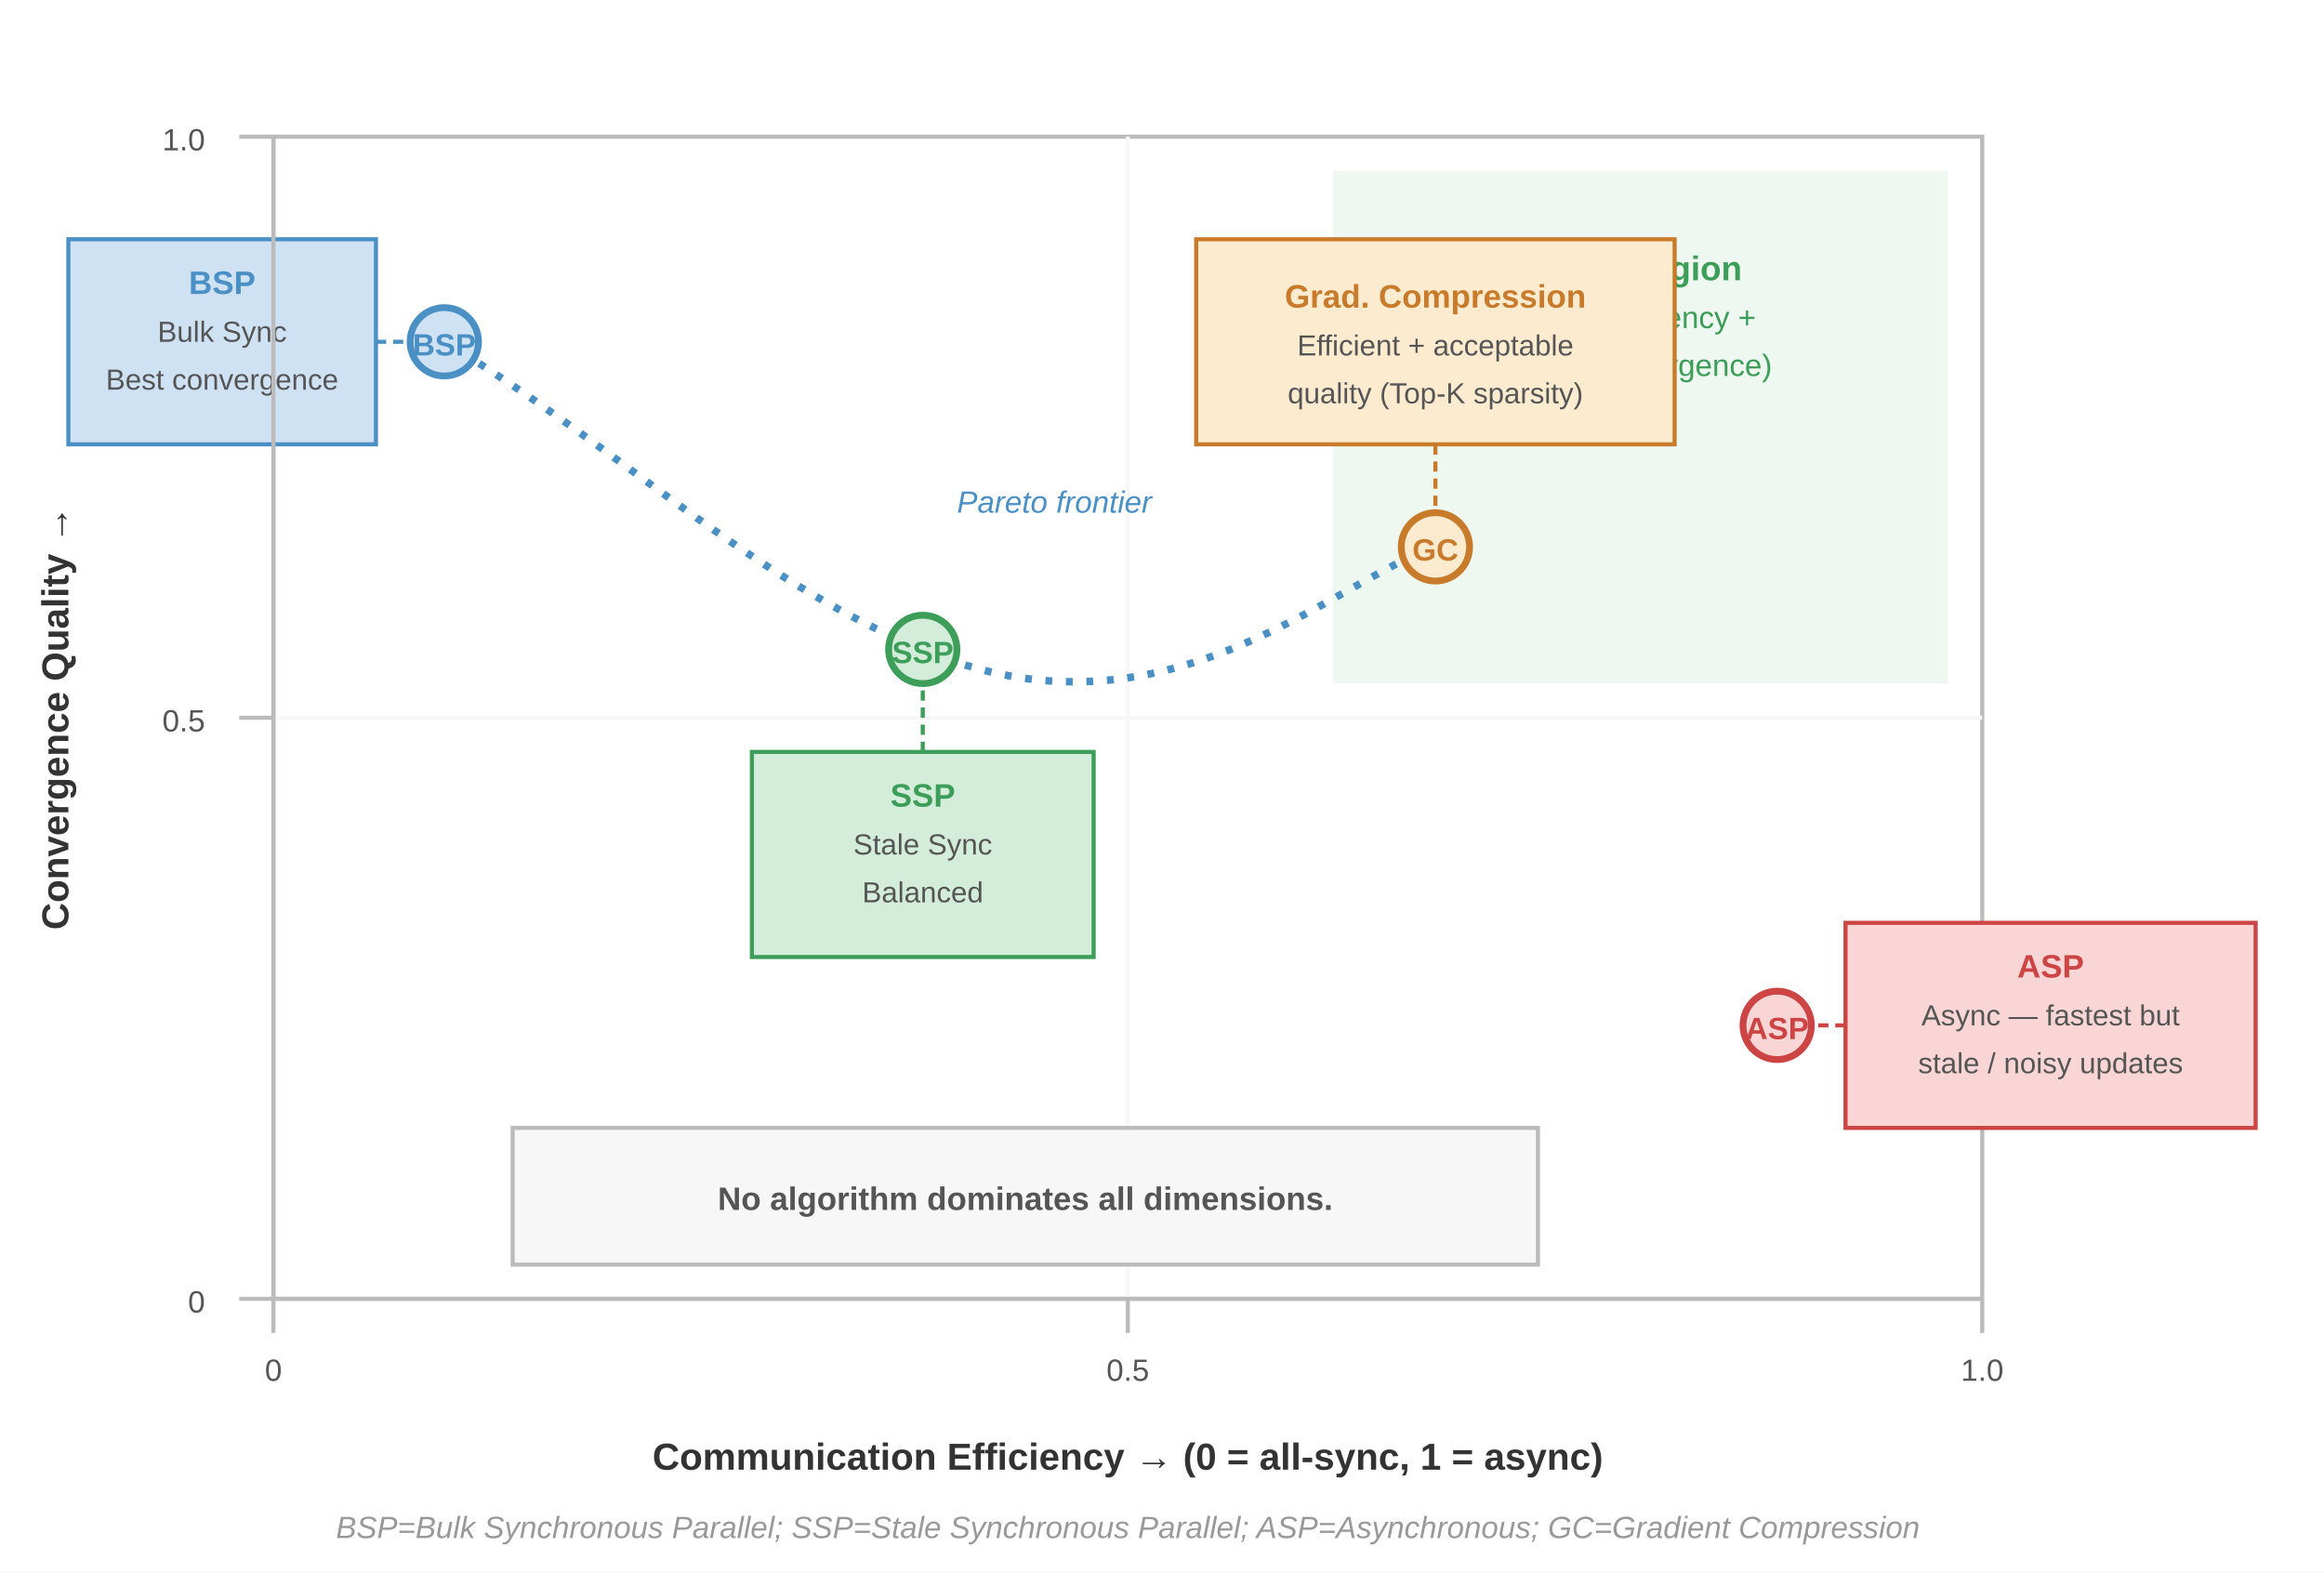
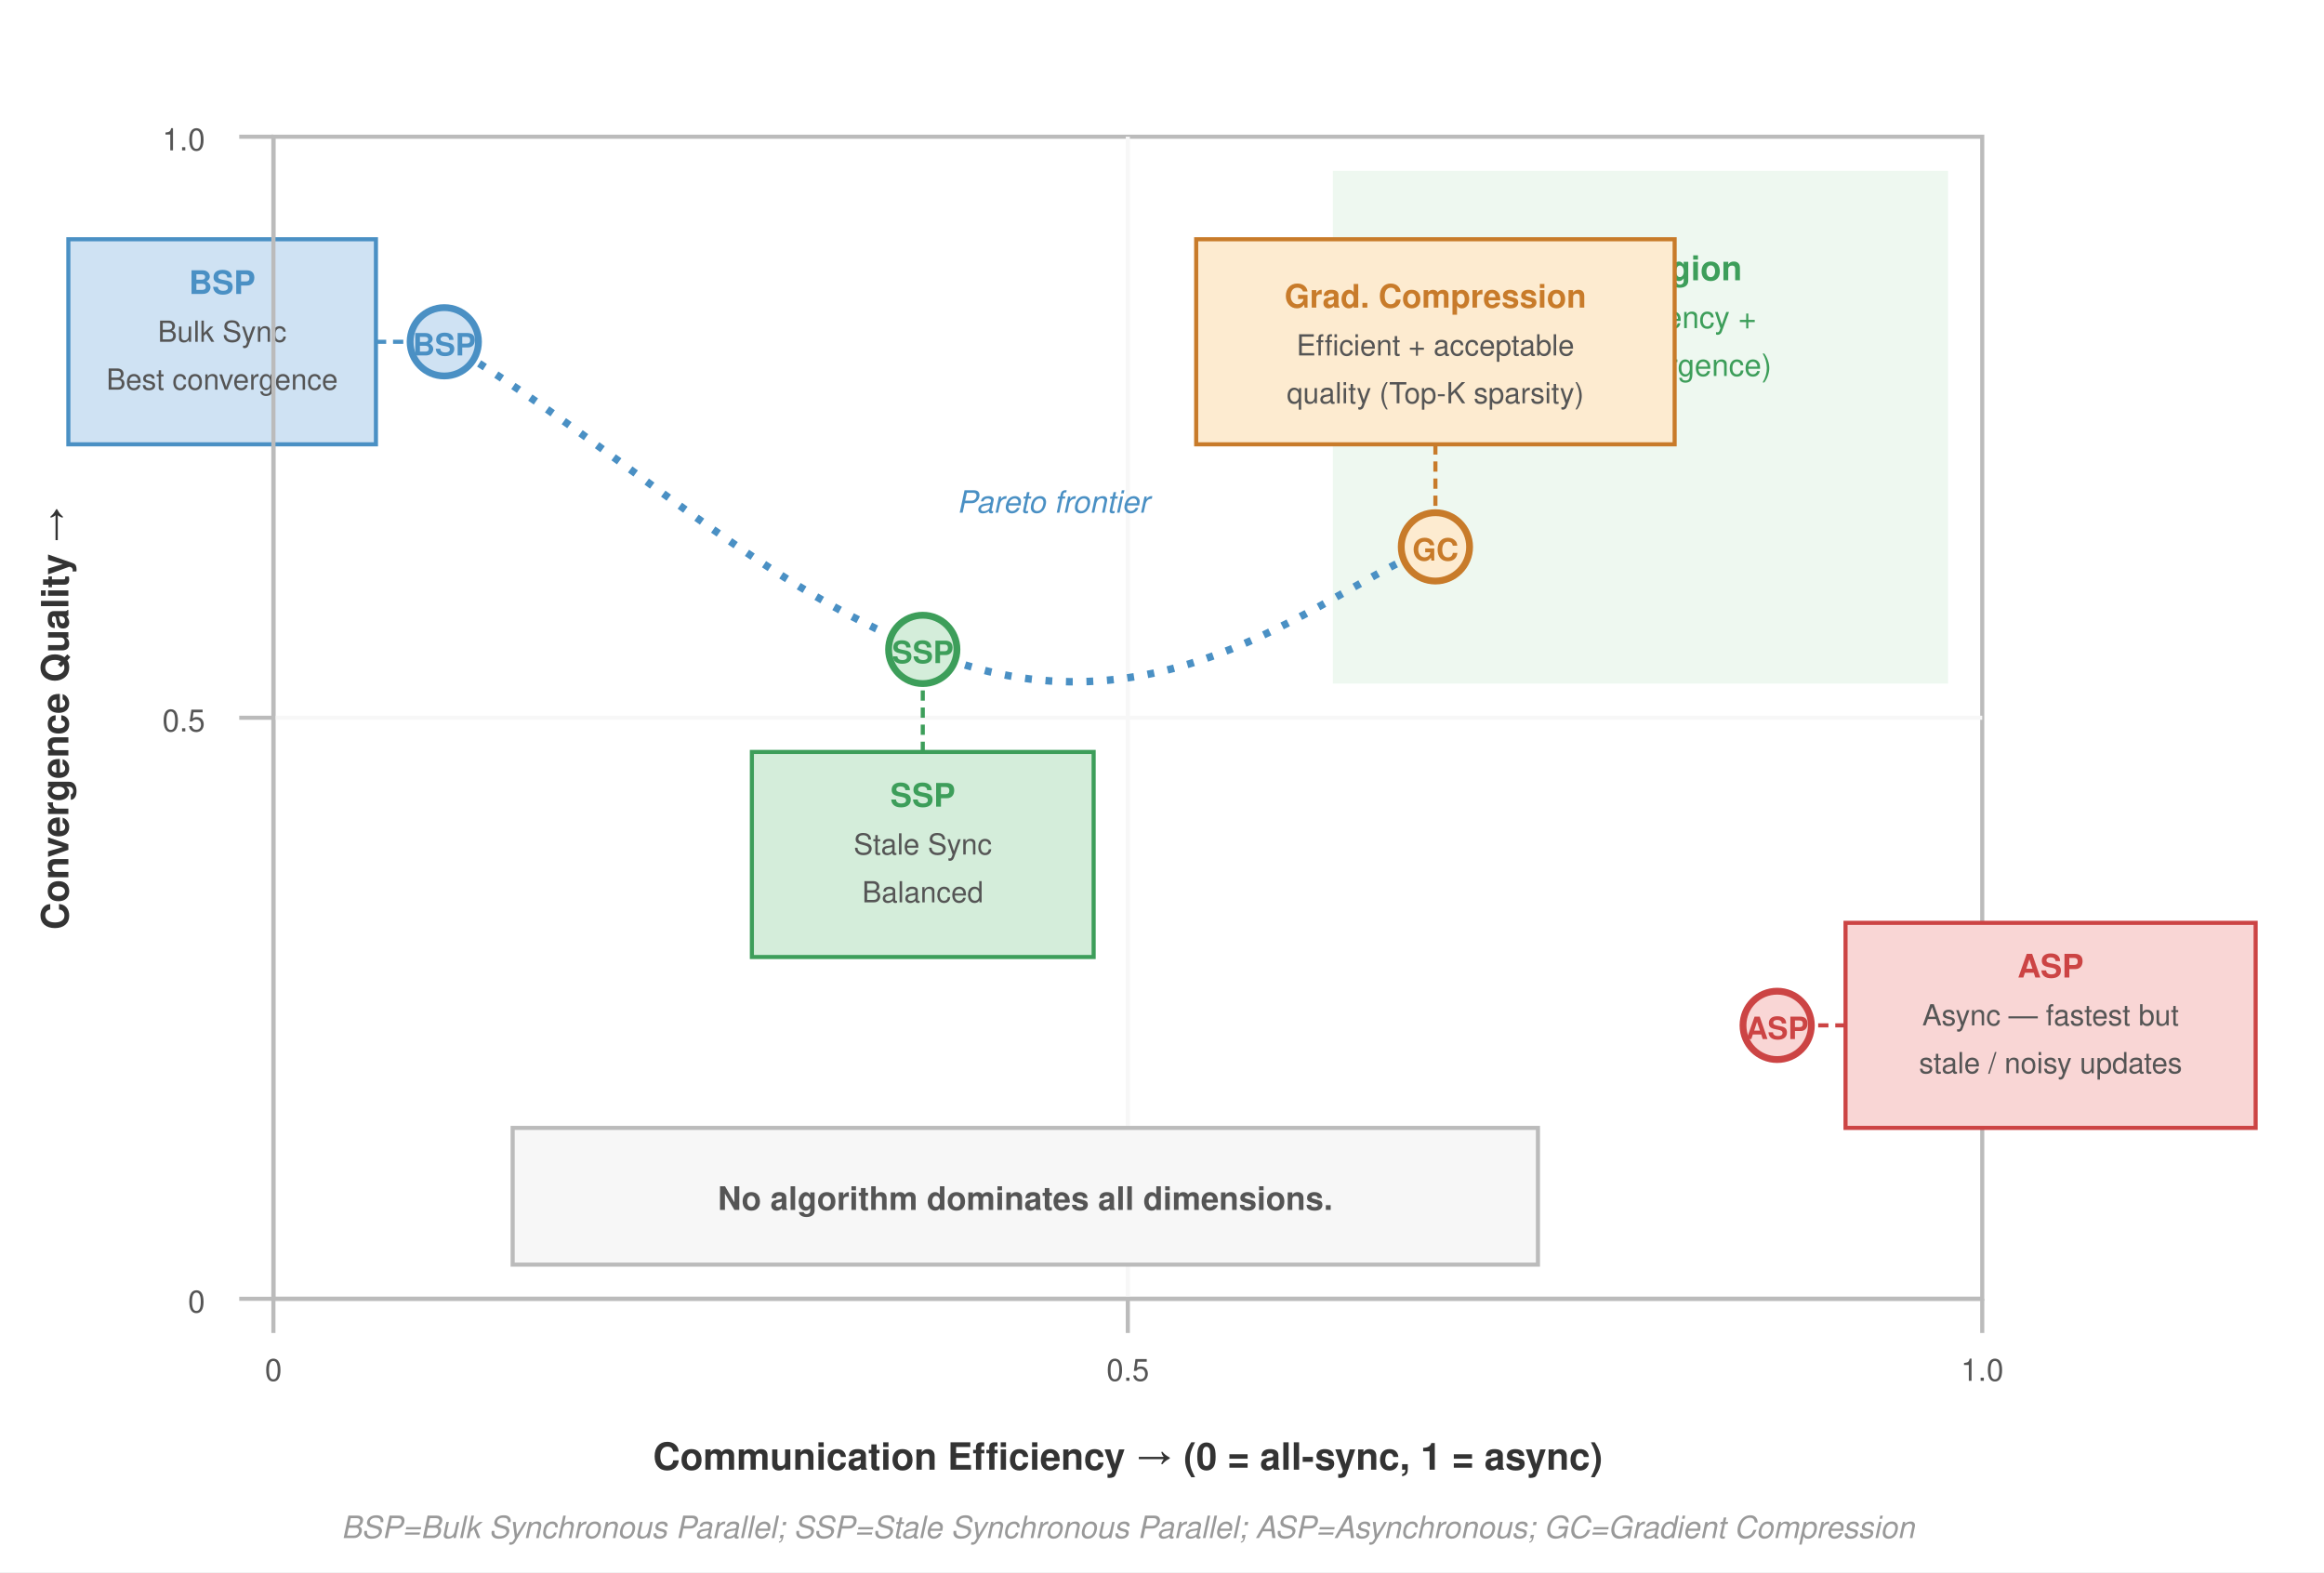
- <svg xmlns="http://www.w3.org/2000/svg" font-family="Arial, Helvetica, sans-serif" viewBox="0 0 680 460">
+ <svg xmlns="http://www.w3.org/2000/svg" font-family="Helvetica Neue, Helvetica, Arial, sans-serif" viewBox="0 0 680 460">
  <defs>
    <marker id="arrow" markerWidth="8" markerHeight="6" refX="7" refY="3" orient="auto">
      <path d="M0,0 L8,3 L0,6 Z" fill="#555" />
    </marker>
    <marker id="arrow-red" markerWidth="8" markerHeight="6" refX="7" refY="3" orient="auto">
      <path d="M0,0 L8,3 L0,6 Z" fill="#a31f34" />
    </marker>
    <marker id="arrow-green" markerWidth="8" markerHeight="6" refX="7" refY="3" orient="auto">
      <path d="M0,0 L8,3 L0,6 Z" fill="#3d9e5a" />
    </marker>
  </defs>
  <rect width="680" height="460" fill="#fff" />
  <rect x="80" y="40" width="500" height="340" fill="#fff" stroke="#bbb" stroke-width="1.2" />
  <rect x="390" y="50" width="180" height="150" fill="#d4edda" opacity="0.4" />
  <text x="480" y="82" font-size="10" font-weight="700" fill="#3d9e5a" text-anchor="middle">Ideal Region</text>
  <text x="480" y="96" font-size="9" fill="#3d9e5a" text-anchor="middle">(high efficiency +</text>
  <text x="480" y="110" font-size="9" fill="#3d9e5a" text-anchor="middle">good convergence)</text>
  <line x1="80" y1="210" x2="580" y2="210" stroke="#f7f7f7" stroke-width="1.2" />
  <line x1="330" y1="40" x2="330" y2="380" stroke="#f7f7f7" stroke-width="1.2" />
  <path d="M 130,100 C 180,130 220,170 270,190 C 340,220 390,170 420,160" fill="none" stroke="#4a90c4" stroke-width="2.2" stroke-dasharray="2,4" />
  <text x="280" y="150" font-size="9" fill="#4a90c4" font-style="italic">Pareto frontier</text>
  <circle cx="130" cy="100" r="10" fill="#cfe2f3" stroke="#4a90c4" stroke-width="2" />
  <text x="130" y="104" font-size="9" font-weight="700" fill="#4a90c4" text-anchor="middle">BSP</text>
  <circle cx="270" cy="190" r="10" fill="#d4edda" stroke="#3d9e5a" stroke-width="2" />
  <text x="270" y="194" font-size="9" font-weight="700" fill="#3d9e5a" text-anchor="middle">SSP</text>
  <circle cx="420" cy="160" r="10" fill="#fdebd0" stroke="#c87b2a" stroke-width="2" />
  <text x="420" y="164" font-size="9" font-weight="700" fill="#c87b2a" text-anchor="middle">GC</text>
  <circle cx="520" cy="300" r="10" fill="#f9d6d5" stroke="#c44" stroke-width="2" />
  <text x="520" y="304" font-size="9" font-weight="700" fill="#c44" text-anchor="middle">ASP</text>
  <rect x="20" y="70" width="90" height="60" fill="#cfe2f3" stroke="#4a90c4" stroke-width="1.2" />
  <text x="65" y="86" font-size="9.5" font-weight="700" fill="#4a90c4" text-anchor="middle">BSP</text>
  <text x="65" y="100" font-size="8.5" fill="#555" text-anchor="middle">Bulk Sync</text>
  <text x="65" y="114" font-size="8.5" fill="#555" text-anchor="middle">Best convergence</text>
  <line x1="110" y1="100" x2="120" y2="100" stroke="#4a90c4" stroke-width="1.2" stroke-dasharray="3,2" />
  <rect x="220" y="220" width="100" height="60" fill="#d4edda" stroke="#3d9e5a" stroke-width="1.2" />
  <text x="270" y="236" font-size="9.5" font-weight="700" fill="#3d9e5a" text-anchor="middle">SSP</text>
  <text x="270" y="250" font-size="8.5" fill="#555" text-anchor="middle">Stale Sync</text>
  <text x="270" y="264" font-size="8.5" fill="#555" text-anchor="middle">Balanced</text>
  <line x1="270" y1="220" x2="270" y2="200" stroke="#3d9e5a" stroke-width="1.2" stroke-dasharray="3,2" />
  <rect x="350" y="70" width="140" height="60" fill="#fdebd0" stroke="#c87b2a" stroke-width="1.2" />
  <text x="420" y="90" font-size="9.5" font-weight="700" fill="#c87b2a" text-anchor="middle">Grad. Compression</text>
  <text x="420" y="104" font-size="8.5" fill="#555" text-anchor="middle">Efficient + acceptable</text>
  <text x="420" y="118" font-size="8.5" fill="#555" text-anchor="middle">quality (Top-K sparsity)</text>
  <line x1="420" y1="130" x2="420" y2="150" stroke="#c87b2a" stroke-width="1.2" stroke-dasharray="3,2" />
  <rect x="540" y="270" width="120" height="60" fill="#f9d6d5" stroke="#c44" stroke-width="1.2" />
  <text x="600" y="286" font-size="9.5" font-weight="700" fill="#c44" text-anchor="middle">ASP</text>
  <text x="600" y="300" font-size="8.5" fill="#555" text-anchor="middle">Async — fastest but</text>
  <text x="600" y="314" font-size="8.5" fill="#555" text-anchor="middle">stale / noisy updates</text>
  <line x1="540" y1="300" x2="530" y2="300" stroke="#c44" stroke-width="1.2" stroke-dasharray="3,2" />
  <rect x="150" y="330" width="300" height="40" fill="#f7f7f7" stroke="#bbb" stroke-width="1.2" />
  <text x="300" y="354" font-size="9.5" font-weight="700" fill="#555" text-anchor="middle">
    No algorithm dominates all dimensions.
  </text>
  <text x="330" y="430" font-size="11" font-weight="700" fill="#333" text-anchor="middle">
    Communication Efficiency →  (0 = all-sync, 1 = async)
  </text>
  <text x="20" y="210" font-size="11" font-weight="700" fill="#333" text-anchor="middle" transform="rotate(-90, 20, 210)">Convergence Quality →</text>
  <line x1="80" y1="380" x2="580" y2="380" stroke="#bbb" stroke-width="1.2" />
  <line x1="80" y1="380" x2="80" y2="390" stroke="#bbb" stroke-width="1.2" />
  <text x="80" y="404" font-size="9" fill="#555" text-anchor="middle">0</text>
  <line x1="330" y1="380" x2="330" y2="390" stroke="#bbb" stroke-width="1.2" />
  <text x="330" y="404" font-size="9" fill="#555" text-anchor="middle">0.5</text>
  <line x1="580" y1="380" x2="580" y2="390" stroke="#bbb" stroke-width="1.2" />
  <text x="580" y="404" font-size="9" fill="#555" text-anchor="middle">1.0</text>
  <line x1="80" y1="40" x2="80" y2="380" stroke="#bbb" stroke-width="1.2" />
  <line x1="70" y1="380" x2="80" y2="380" stroke="#bbb" stroke-width="1.2" />
  <text x="60" y="384" font-size="9" fill="#555" text-anchor="end">0</text>
  <line x1="70" y1="210" x2="80" y2="210" stroke="#bbb" stroke-width="1.2" />
  <text x="60" y="214" font-size="9" fill="#555" text-anchor="end">0.5</text>
  <line x1="70" y1="40" x2="80" y2="40" stroke="#bbb" stroke-width="1.2" />
  <text x="60" y="44" font-size="9" fill="#555" text-anchor="end">1.0</text>
  <text x="330" y="450" font-size="9" fill="#999" font-style="italic" text-anchor="middle">
    BSP=Bulk Synchronous Parallel; SSP=Stale Synchronous Parallel; ASP=Asynchronous; GC=Gradient Compression
  </text>
</svg>
